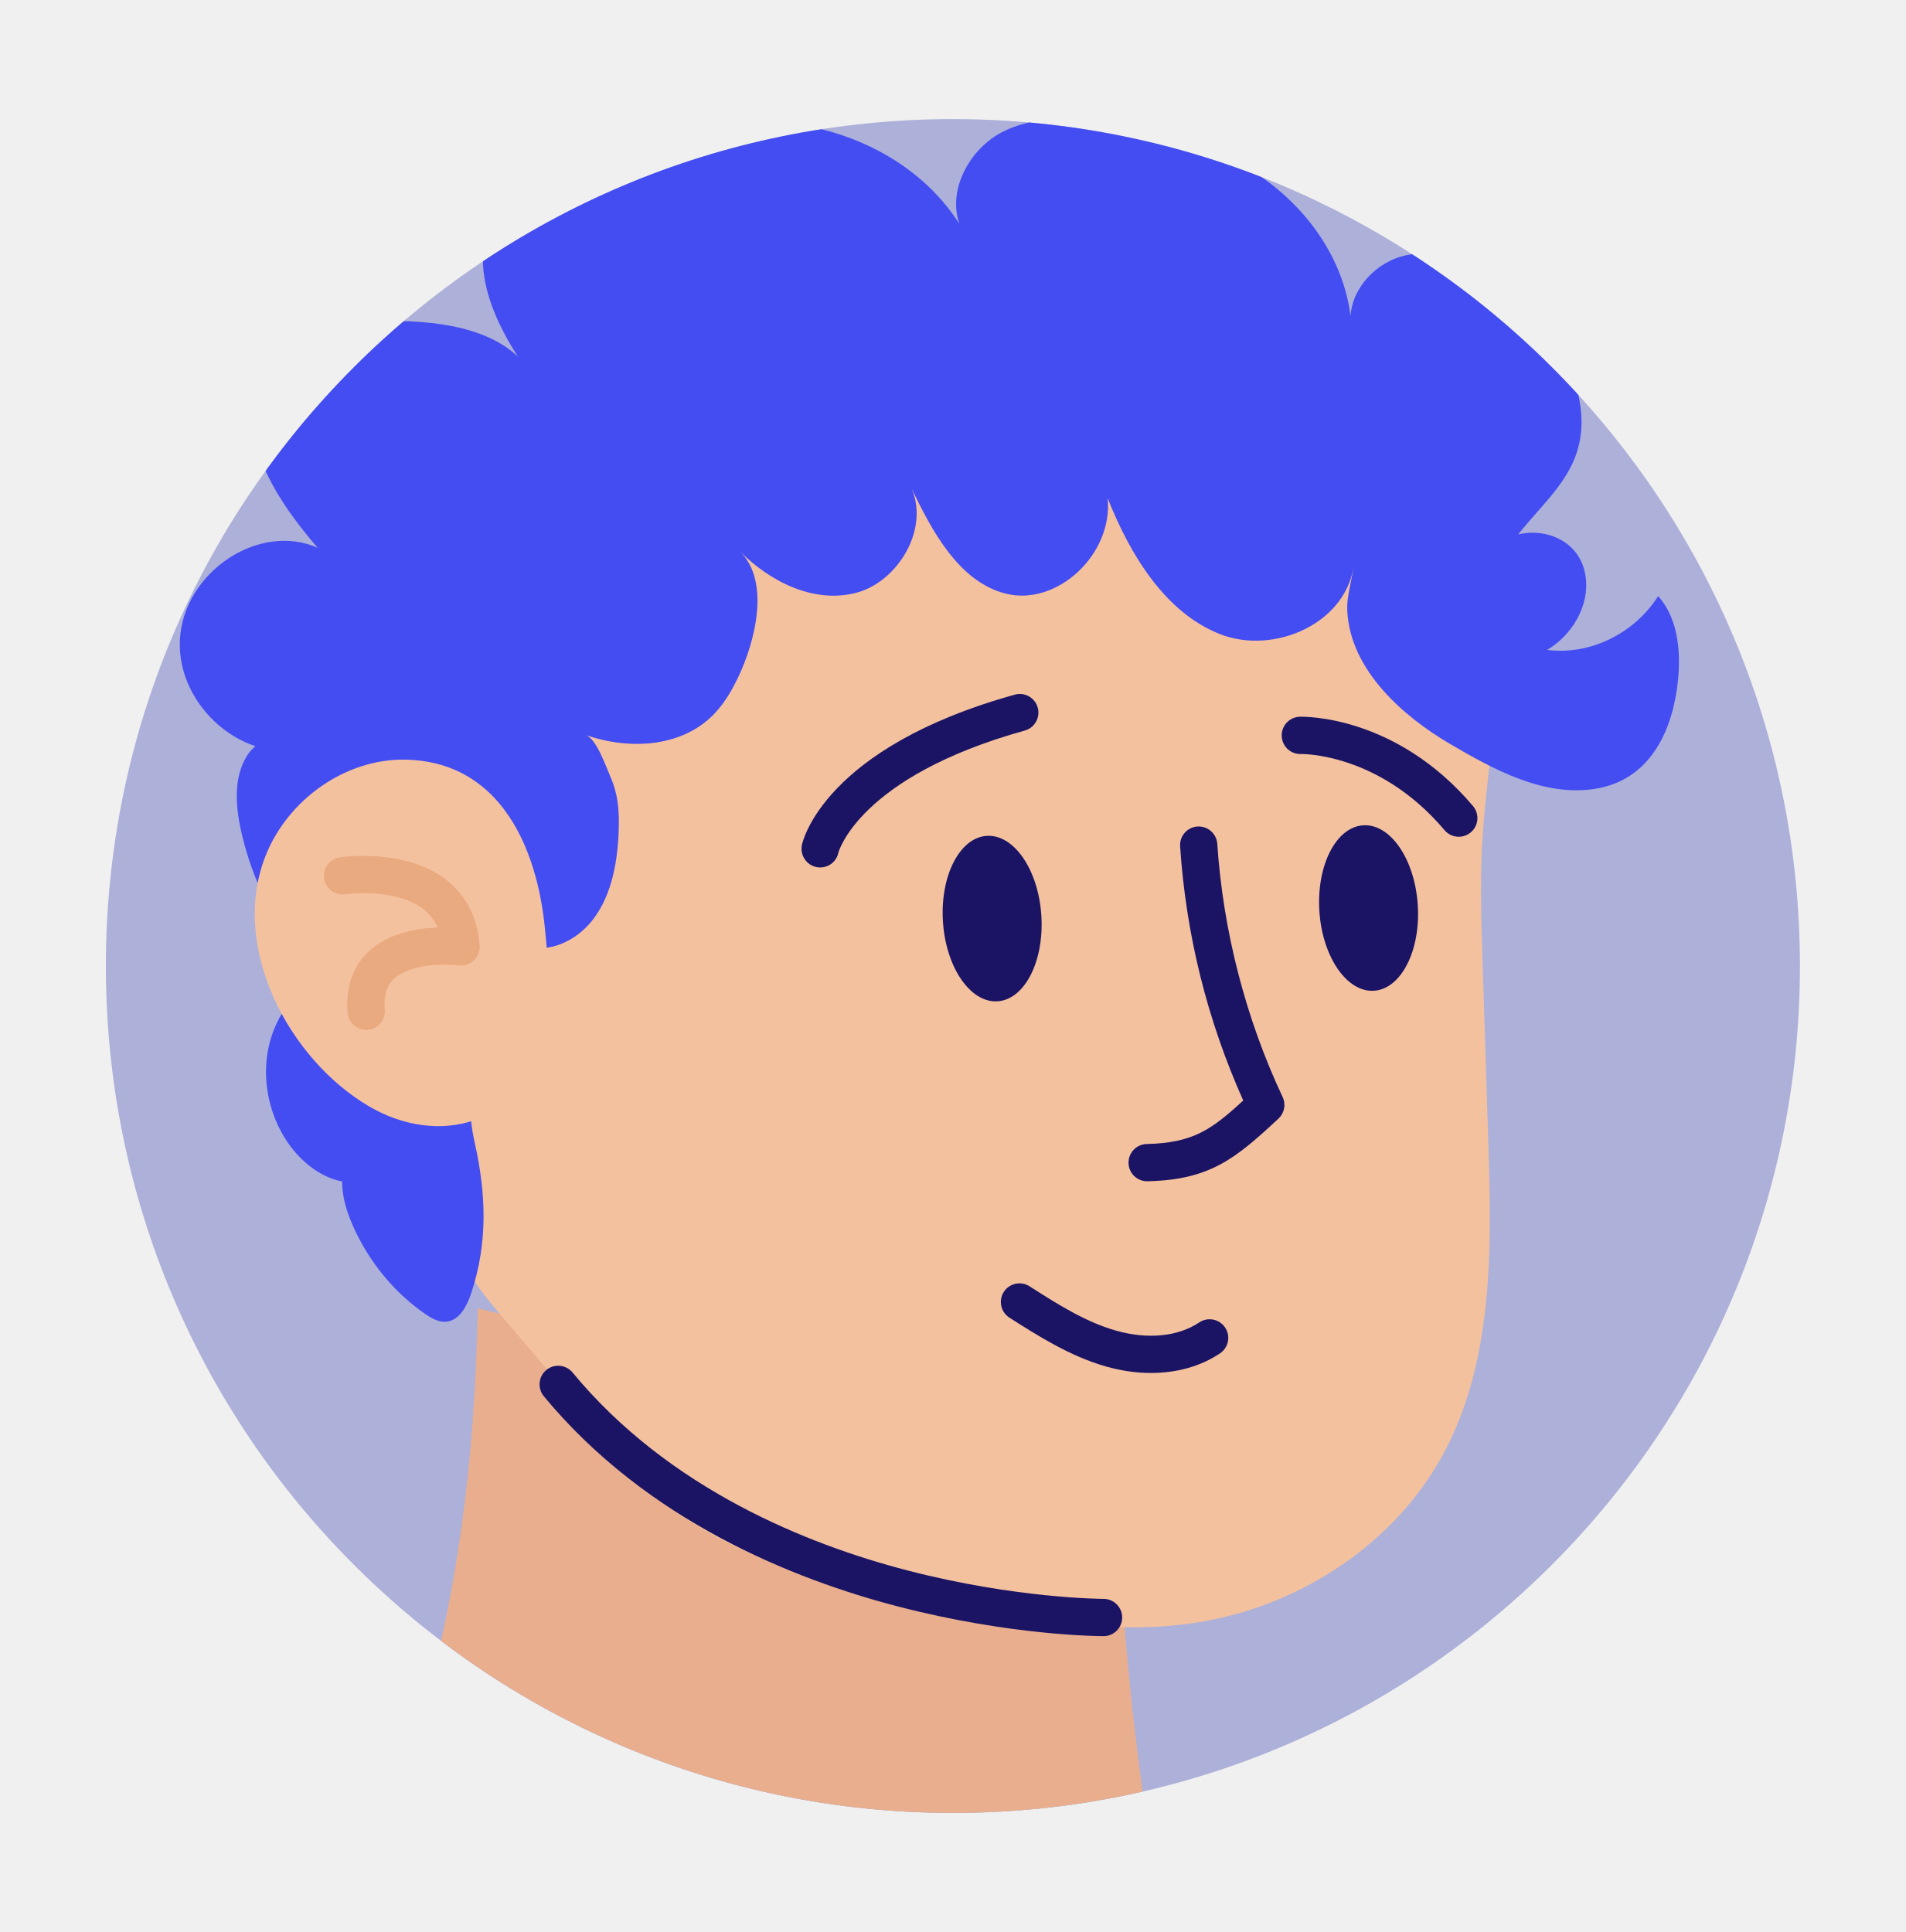
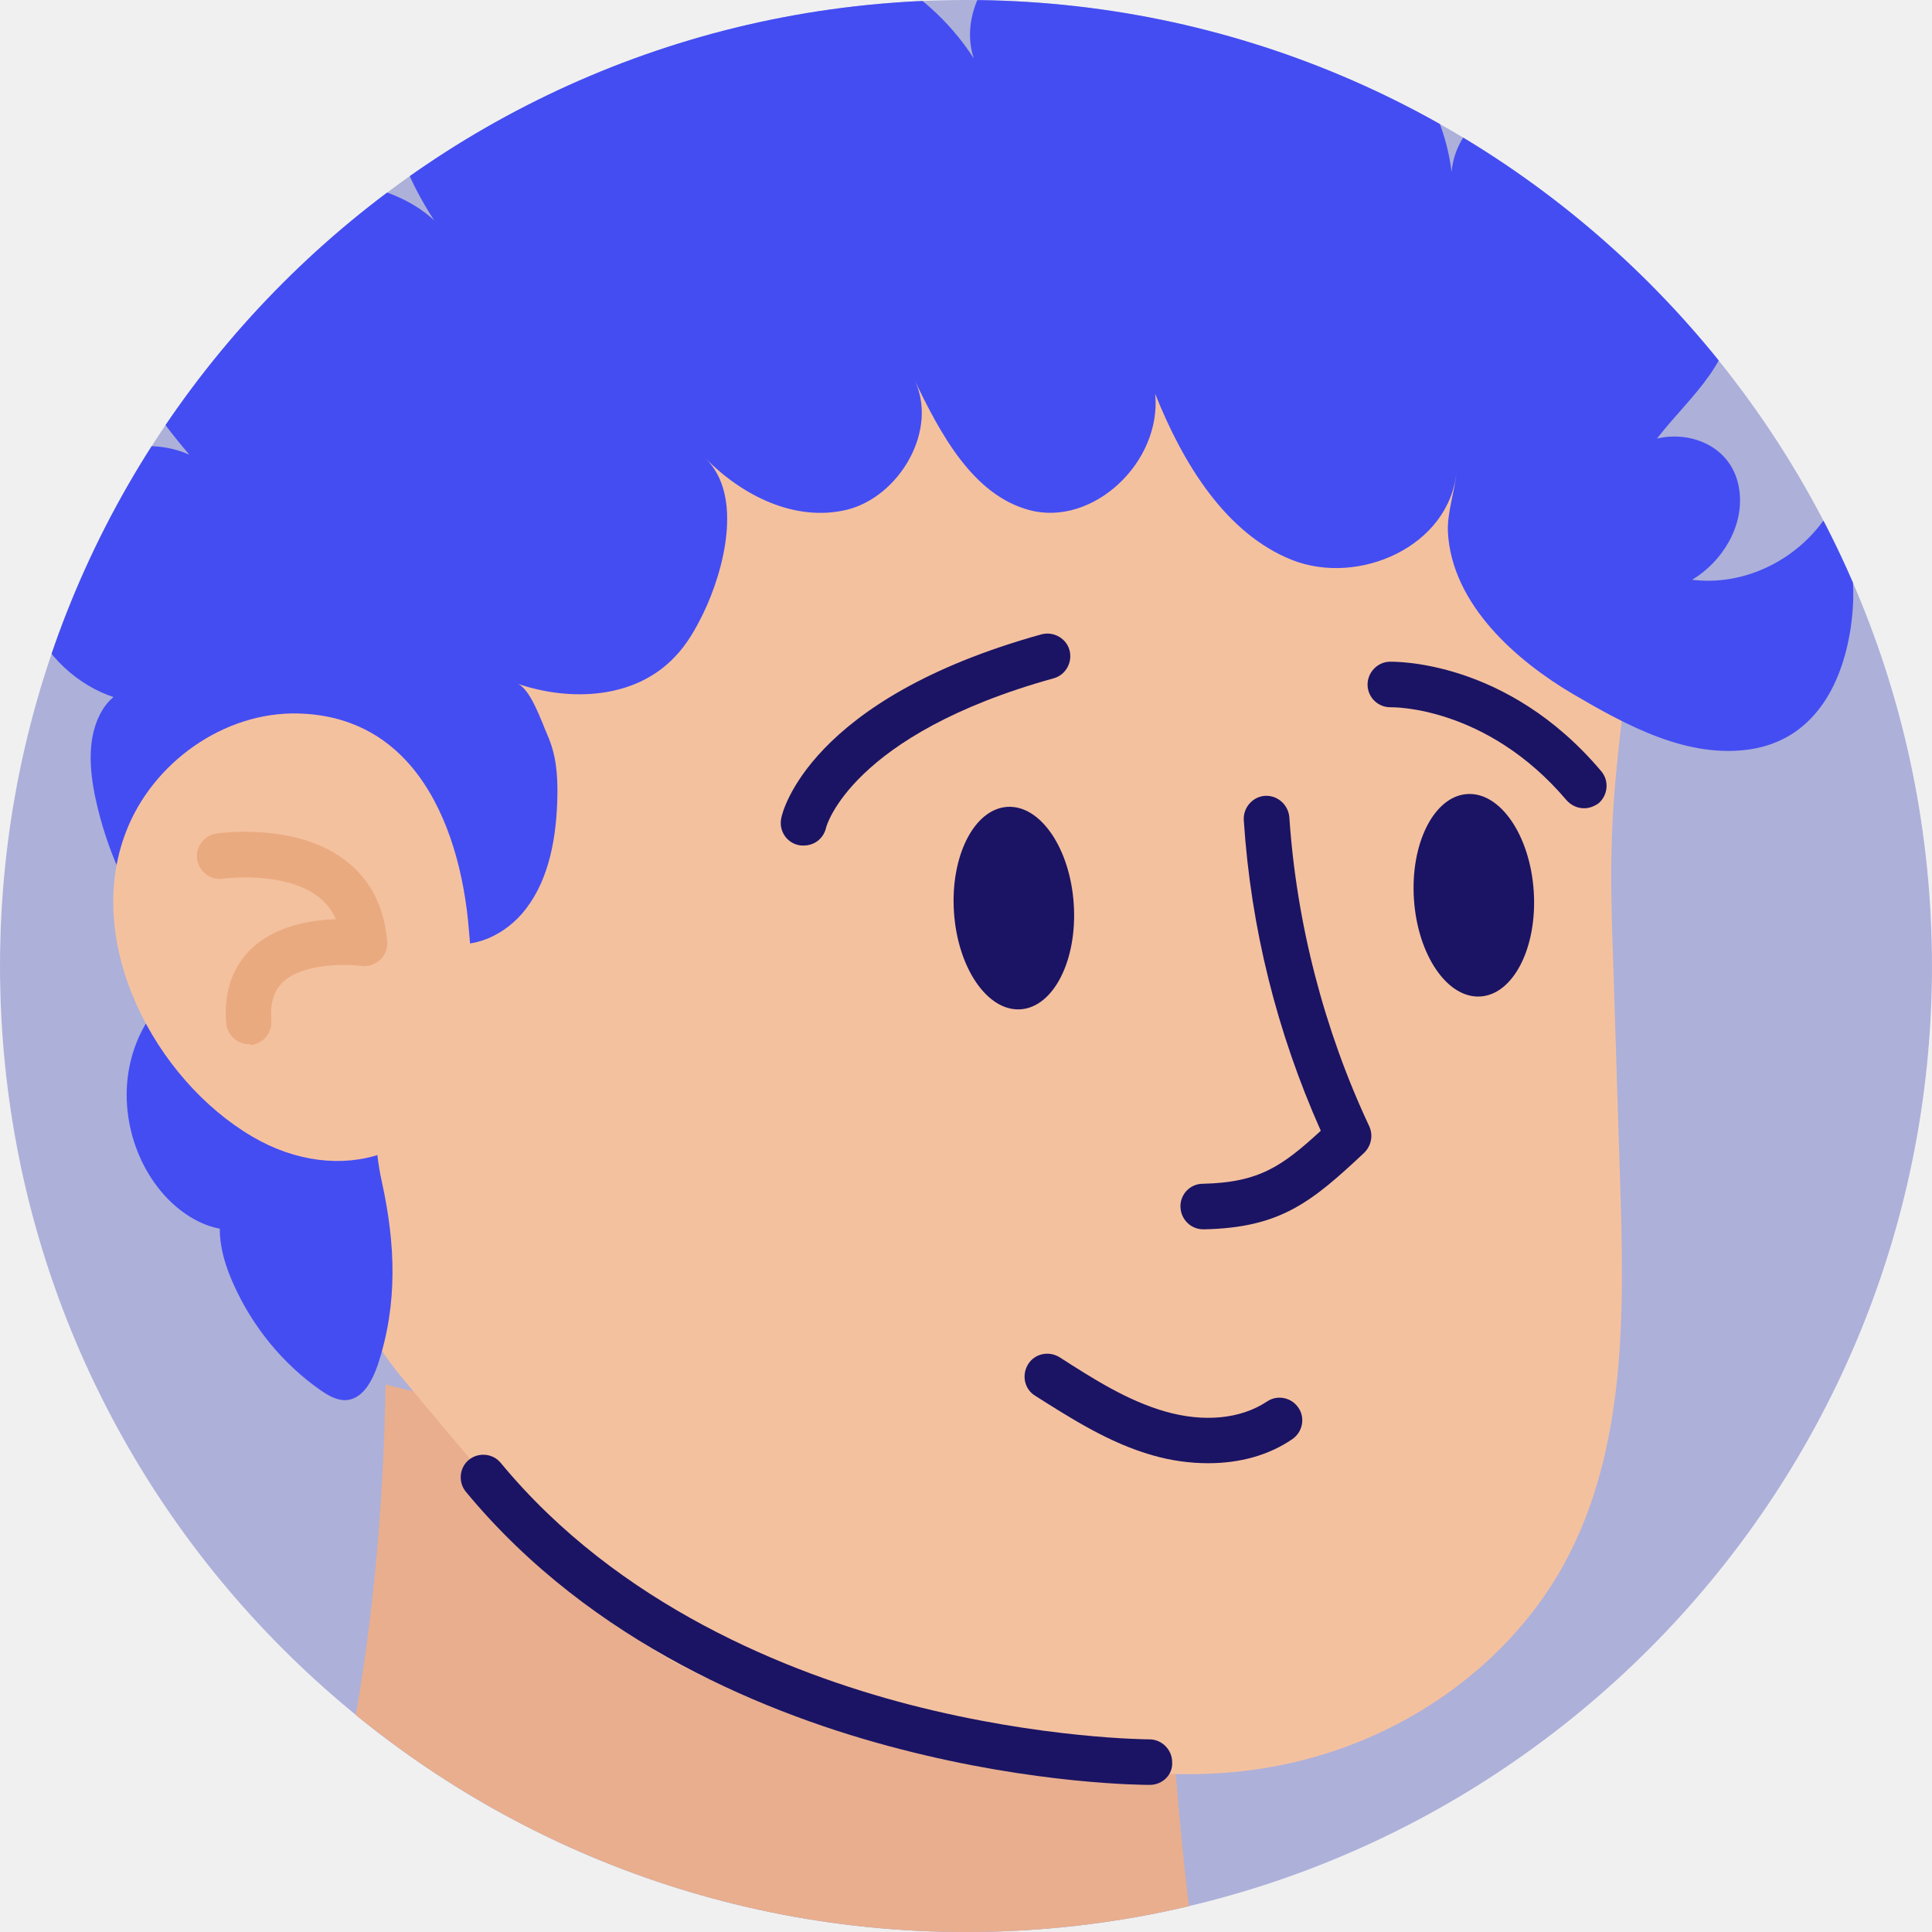
- <svg xmlns="http://www.w3.org/2000/svg" width="72" height="73" viewBox="0 0 72 73" fill="none">
-   <g clip-path="url(#clip0_76339_16429)">
-     <path d="M68 4.5H4V68.5H68V4.5Z" fill="#ADB0D9" />
-     <path d="M43.284 68.5H14.802C14.903 68.199 15.007 67.9 15.108 67.6C17.14 61.578 17.933 55.747 18.049 49.434C25.261 51.27 32.834 50.483 40.275 50.406C43.044 50.378 42.113 52.545 42.149 54.561C42.193 57.081 42.323 59.6 42.541 62.112C42.725 64.248 42.973 66.379 43.284 68.5Z" fill="#ADB0D9" />
-     <path d="M43.284 68.5H14.802C14.903 68.199 15.007 67.9 15.108 67.6C17.14 61.578 17.933 55.747 18.049 49.434C25.261 51.27 32.834 50.483 40.275 50.406C43.044 50.378 42.113 52.545 42.149 54.561C42.193 57.081 42.323 59.6 42.541 62.112C42.725 64.248 42.973 66.379 43.284 68.5Z" fill="#E8AE8E" />
-     <path d="M23.085 54.589C23.131 54.644 23.178 54.699 23.224 54.753C23.818 55.452 24.416 56.154 25.115 56.75C28.759 59.85 34.431 60.206 38.92 61.081C41.646 61.612 44.375 61.703 47.062 60.88C50.159 59.93 52.938 57.836 54.495 54.995C56.432 51.454 56.355 47.197 56.227 43.162C56.154 40.873 56.081 38.584 56.008 36.294C55.962 34.858 55.917 33.42 55.99 31.985C56.169 28.449 57.093 24.821 56.33 21.296C55.697 18.37 53.249 15.316 50.518 14.076C46.207 12.119 41.042 11.603 36.377 12.13C33.002 12.511 29.568 12.916 26.465 14.295C23.677 15.534 20.064 17.114 18.575 19.881C16.687 23.388 15.613 27.443 15.156 31.383C14.779 34.639 14.847 37.948 15.363 41.186C15.85 44.249 16.666 47.036 18.691 49.418C20.154 51.142 21.619 52.865 23.085 54.589Z" fill="#F4C19F" />
-     <path d="M43.339 44.634C42.957 44.634 42.643 44.33 42.635 43.947C42.626 43.558 42.933 43.235 43.322 43.226C45.077 43.185 45.777 42.677 46.968 41.582C45.607 38.539 44.805 35.311 44.584 31.978C44.558 31.59 44.851 31.255 45.239 31.229C45.625 31.205 45.962 31.497 45.988 31.884C46.206 35.166 47.059 38.475 48.457 41.452C48.588 41.729 48.524 42.058 48.3 42.266C46.669 43.785 45.709 44.579 43.354 44.633C43.35 44.634 43.345 44.634 43.339 44.634Z" fill="#1B1464" />
-     <path d="M37.688 37.834C38.714 37.767 39.454 36.313 39.341 34.587C39.228 32.86 38.304 31.516 37.277 31.583C36.251 31.65 35.511 33.104 35.624 34.831C35.737 36.557 36.661 37.901 37.688 37.834Z" fill="#1B1464" />
-     <path d="M51.909 37.435C52.935 37.367 53.676 35.913 53.562 34.187C53.449 32.461 52.525 31.116 51.499 31.184C50.472 31.251 49.732 32.705 49.845 34.431C49.959 36.157 50.883 37.502 51.909 37.435Z" fill="#1B1464" />
-     <path d="M55.11 31.617C54.911 31.617 54.711 31.532 54.573 31.367C52.092 28.433 49.176 28.491 49.148 28.49C48.755 28.504 48.435 28.197 48.422 27.807C48.41 27.418 48.715 27.095 49.105 27.082C49.25 27.078 52.733 27.009 55.649 30.457C55.9 30.754 55.863 31.198 55.566 31.449C55.431 31.562 55.27 31.617 55.11 31.617Z" fill="#1B1464" />
-     <path d="M30.988 32.776C30.939 32.776 30.89 32.771 30.84 32.761C30.46 32.682 30.217 32.303 30.296 31.923C30.327 31.774 31.142 28.25 38.339 26.247C38.714 26.143 39.101 26.362 39.205 26.736C39.309 27.111 39.09 27.499 38.716 27.603C32.447 29.349 31.68 32.193 31.672 32.221C31.602 32.554 31.313 32.776 30.988 32.776Z" fill="#1B1464" />
-     <path d="M43.484 51.877C42.927 51.877 42.349 51.795 41.768 51.628C40.415 51.24 39.204 50.469 38.136 49.788C37.809 49.579 37.713 49.143 37.921 48.816C38.13 48.489 38.565 48.392 38.893 48.601C39.927 49.262 40.997 49.945 42.153 50.275C43.352 50.618 44.502 50.506 45.307 49.967C45.63 49.751 46.067 49.838 46.284 50.16C46.5 50.483 46.413 50.92 46.09 51.137C45.361 51.626 44.457 51.877 43.484 51.877Z" fill="#1B1464" />
-     <path d="M17.934 43.174C17.446 41.021 17.985 38.586 18.091 36.392C18.105 36.115 18.13 35.809 18.314 35.613C18.688 35.215 19.299 35.571 19.803 35.737C20.737 36.044 21.785 35.55 22.404 34.742C23.133 33.79 23.345 32.502 23.377 31.272C23.395 30.576 23.338 29.982 23.066 29.359C22.9 28.984 22.538 27.916 22.136 27.777C23.784 28.345 25.783 28.25 27.008 26.947C27.374 26.558 27.651 26.083 27.886 25.593C28.512 24.288 29.128 21.969 27.946 20.825C29.087 21.973 30.716 22.803 32.311 22.408C33.938 22.005 35.173 19.923 34.39 18.351C35.203 20.067 36.219 21.964 37.97 22.424C39.918 22.936 42.054 20.954 41.847 18.827C42.705 20.983 44.019 23.136 46.077 23.955C48.134 24.774 50.954 23.543 51.165 21.212C51.109 21.823 50.868 22.478 50.899 23.086C51.014 25.351 53.056 27.095 54.767 28.101C56.406 29.063 58.33 30.129 60.296 29.8C62.156 29.491 63.077 27.924 63.351 26.046C63.53 24.816 63.451 23.425 62.644 22.524C61.738 23.95 60.054 24.765 58.45 24.556C59.373 24.012 60.06 22.905 59.905 21.794C59.721 20.459 58.429 19.936 57.359 20.192C58.424 18.827 59.825 17.812 59.745 15.787C59.657 13.541 57.847 11.251 56.072 10.242C55.146 9.716 54.062 9.411 53.041 9.663C52.019 9.916 51.101 10.827 51.021 11.942C50.753 9.753 49.357 7.847 47.613 6.658C45.87 5.469 43.807 4.919 41.754 4.632C40.44 4.447 39.044 4.377 37.853 4.995C36.663 5.614 35.789 7.13 36.242 8.456C34.71 6.059 31.954 4.78 29.238 4.6C26.521 4.419 23.828 5.213 21.289 6.257C20.323 6.655 19.316 7.135 18.735 8.049C17.48 10.026 18.856 12.656 20.291 14.486C19.436 12.607 17.133 12.175 15.174 12.133C13.133 12.089 10.685 12.482 9.83 14.458C8.902 16.601 10.505 18.959 11.999 20.698C9.791 19.712 6.929 21.621 6.797 24.17C6.665 26.718 9.312 28.953 11.61 28.23C11.053 27.476 9.812 27.77 9.32 28.574C8.827 29.377 8.896 30.429 9.101 31.363C9.432 32.883 10.076 34.324 10.972 35.558C11.662 36.508 13.185 37.269 13.748 36.229C12.12 36.387 10.644 37.692 10.196 39.368C9.748 41.044 10.359 42.983 11.665 44.032C12.244 44.497 12.993 44.798 13.698 44.616C14.404 44.435 14.987 43.649 14.809 42.899C14.102 42.583 13.258 43.184 13.023 43.962C12.787 44.741 13.011 45.594 13.34 46.333C13.933 47.665 14.875 48.817 16.031 49.626C16.293 49.809 16.593 49.982 16.902 49.935C17.375 49.863 17.646 49.332 17.805 48.853C18.437 46.951 18.365 45.096 17.934 43.174Z" fill="#444DF2" />
-     <path d="M18.858 30.35C18.04 29.383 16.897 28.739 15.337 28.703C13.044 28.651 10.849 30.231 10.02 32.37C8.685 35.814 10.917 40.017 13.926 41.794C16.599 43.371 19.736 42.452 20.516 39.333C20.861 37.949 20.726 36.498 20.586 35.078C20.42 33.368 19.908 31.591 18.858 30.35Z" fill="#F4C19F" />
-     <path d="M13.834 38.915C13.473 38.915 13.166 38.639 13.134 38.273C13.03 37.08 13.498 36.363 13.907 35.971C14.653 35.258 15.743 35.073 16.532 35.043C16.413 34.773 16.239 34.548 16.008 34.364C14.955 33.527 13.063 33.785 13.044 33.788C12.66 33.848 12.301 33.582 12.243 33.198C12.184 32.814 12.449 32.454 12.833 32.396C12.934 32.381 15.338 32.034 16.883 33.262C17.623 33.85 18.04 34.68 18.121 35.726C18.137 35.937 18.057 36.145 17.903 36.291C17.748 36.437 17.537 36.505 17.326 36.478C16.857 36.418 15.502 36.392 14.877 36.992C14.603 37.255 14.492 37.634 14.537 38.151C14.57 38.539 14.283 38.88 13.897 38.914C13.875 38.914 13.855 38.915 13.834 38.915Z" fill="#EAAA7F" />
-     <path d="M41.688 61.821C41.49 61.821 38.185 61.803 33.949 60.706C29.981 59.678 24.434 57.464 20.545 52.756C20.298 52.456 20.34 52.012 20.64 51.765C20.939 51.518 21.384 51.56 21.631 51.86C25.271 56.267 30.511 58.356 34.265 59.334C38.37 60.403 41.65 60.413 41.691 60.413C42.08 60.413 42.395 60.728 42.395 61.116C42.395 61.505 42.081 61.82 41.692 61.821C41.692 61.821 41.691 61.821 41.688 61.821Z" fill="#1B1464" />
+ <svg xmlns="http://www.w3.org/2000/svg" width="200" height="200" viewBox="0 0 200 200" fill="none">
+   <g clip-path="url(#clip0_163_197)">
+     <rect width="200" height="200" rx="100" fill="white" />
+     <path d="M207.142 -7.142H-7.143V207.143H207.142V-7.142Z" fill="#ADB0D9" />
+     <path d="M124.385 207.143H29.028C29.371 206.114 29.714 205.129 30.057 204.143C36.871 184 39.528 164.457 39.914 143.329C64.043 149.457 89.414 146.843 114.314 146.586C123.571 146.5 120.485 153.743 120.571 160.514C120.699 168.957 121.171 177.4 121.899 185.8C122.499 192.914 123.357 200.029 124.385 207.143Z" fill="#ADB0D9" />
+     <path d="M124.385 207.143H29.028C29.371 206.114 29.714 205.129 30.057 204.143C36.871 184 39.528 164.457 39.914 143.329C64.043 149.457 89.414 146.843 114.314 146.586C123.571 146.5 120.485 153.743 120.571 160.514C120.699 168.957 121.171 177.4 121.899 185.8C122.499 192.914 123.357 200.029 124.385 207.143Z" fill="#E8AE8E" />
+     <path d="M56.757 160.557C56.929 160.729 57.057 160.943 57.229 161.114C59.2 163.471 61.214 165.786 63.571 167.8C75.786 178.171 94.771 179.371 109.771 182.286C118.9 184.086 128.028 184.386 137.028 181.6C147.4 178.429 156.7 171.4 161.928 161.886C168.4 150.014 168.142 135.786 167.714 122.286C167.457 114.614 167.242 106.943 166.985 99.272C166.814 94.472 166.685 89.629 166.942 84.829C167.542 73 170.628 60.829 168.1 49.043C166 39.229 157.771 29.029 148.643 24.872C134.2 18.315 116.928 16.601 101.286 18.358C89.971 19.643 78.486 20.972 68.114 25.601C58.771 29.758 46.686 35.029 41.714 44.286C35.414 56.029 31.814 69.615 30.272 82.815C28.986 93.7 29.243 104.8 30.957 115.643C32.586 125.886 35.329 135.229 42.1 143.2C46.943 149.029 51.871 154.814 56.757 160.557Z" fill="#F4C19F" />
+     <path d="M124.557 127.258C123.271 127.258 122.243 126.229 122.2 124.943C122.157 123.658 123.185 122.543 124.514 122.543C130.385 122.415 132.743 120.7 136.728 117.058C132.185 106.858 129.485 96.058 128.757 84.915C128.671 83.629 129.657 82.472 130.943 82.386C132.228 82.301 133.343 83.286 133.471 84.572C134.2 95.543 137.071 106.643 141.743 116.586C142.171 117.529 141.957 118.6 141.228 119.329C135.785 124.429 132.571 127.086 124.685 127.258C124.6 127.258 124.6 127.258 124.557 127.258Z" fill="#1B1464" />
+     <path d="M105.642 104.484C109.067 104.259 111.535 99.386 111.155 93.599C110.776 87.812 107.691 83.303 104.266 83.528C100.842 83.753 98.373 88.626 98.753 94.413C99.133 100.2 102.217 104.708 105.642 104.484Z" fill="#1B1464" />
+     <path d="M153.259 103.155C156.684 102.93 159.152 98.057 158.772 92.27C158.393 86.483 155.308 81.974 151.883 82.199C148.459 82.424 145.99 87.297 146.37 93.084C146.75 98.871 149.834 103.38 153.259 103.155Z" fill="#1B1464" />
+     <path d="M163.985 83.672C163.299 83.672 162.656 83.372 162.185 82.858C153.871 73.043 144.099 73.215 144.013 73.215C142.685 73.257 141.613 72.229 141.571 70.943C141.528 69.657 142.556 68.543 143.842 68.5C144.313 68.5 155.971 68.243 165.742 79.815C166.599 80.8 166.471 82.3 165.485 83.157C165.056 83.457 164.542 83.672 163.985 83.672Z" fill="#1B1464" />
+     <path d="M83.199 87.529C83.028 87.529 82.856 87.529 82.685 87.486C81.399 87.229 80.585 85.943 80.885 84.657C80.971 84.143 83.713 72.358 107.799 65.672C109.042 65.329 110.371 66.058 110.713 67.3C111.056 68.543 110.328 69.872 109.085 70.215C88.085 76.043 85.513 85.6 85.513 85.686C85.256 86.8 84.314 87.529 83.199 87.529Z" fill="#1B1464" />
+     <path d="M125.071 151.472C123.228 151.472 121.256 151.215 119.328 150.657C114.785 149.372 110.756 146.757 107.156 144.486C106.042 143.8 105.742 142.343 106.428 141.229C107.114 140.115 108.571 139.815 109.685 140.5C113.156 142.729 116.714 145 120.614 146.115C124.642 147.272 128.456 146.886 131.156 145.086C132.228 144.357 133.685 144.657 134.414 145.729C135.142 146.8 134.842 148.257 133.771 148.986C131.328 150.657 128.328 151.472 125.071 151.472Z" fill="#1B1464" />
+     <path d="M39.528 122.329C37.9 115.129 39.7 106.986 40.043 99.615C40.086 98.672 40.171 97.643 40.771 97C42.014 95.672 44.071 96.872 45.743 97.429C48.871 98.457 52.386 96.786 54.443 94.086C56.886 90.915 57.614 86.586 57.7 82.472C57.743 80.158 57.571 78.143 56.671 76.086C56.114 74.843 54.914 71.243 53.543 70.772C59.071 72.658 65.757 72.358 69.871 67.986C71.114 66.701 72.014 65.115 72.828 63.443C74.928 59.072 76.985 51.315 73.043 47.458C76.857 51.315 82.3 54.058 87.657 52.772C93.1 51.443 97.257 44.458 94.6 39.186C97.343 44.929 100.728 51.272 106.6 52.815C113.114 54.529 120.271 47.886 119.585 40.772C122.457 47.972 126.871 55.215 133.728 57.958C140.628 60.7 150.057 56.586 150.785 48.786C150.614 50.843 149.799 53.029 149.885 55.043C150.271 62.629 157.085 68.458 162.828 71.843C168.314 75.058 174.742 78.615 181.342 77.543C187.556 76.515 190.642 71.243 191.585 64.986C192.185 60.872 191.928 56.2 189.228 53.2C186.185 57.958 180.571 60.7 175.171 60.015C178.257 58.172 180.571 54.486 180.057 50.758C179.457 46.3 175.128 44.543 171.528 45.401C175.085 40.815 179.799 37.429 179.499 30.658C179.199 23.158 173.157 15.486 167.199 12.101C164.114 10.344 160.471 9.315 157.042 10.172C153.614 11.029 150.571 14.072 150.271 17.801C149.371 10.472 144.699 4.086 138.871 0.101C133.042 -3.885 126.142 -5.728 119.285 -6.714C114.871 -7.314 110.2 -7.571 106.214 -5.514C102.228 -3.456 99.314 1.644 100.814 6.058C95.671 -1.956 86.457 -6.242 77.371 -6.842C68.285 -7.442 59.243 -4.785 50.757 -1.314C47.5 0.015 44.157 1.644 42.185 4.686C37.986 11.286 42.571 20.115 47.414 26.244C44.543 19.944 36.828 18.486 30.271 18.358C23.457 18.229 15.229 19.515 12.357 26.158C9.271 33.315 14.629 41.243 19.6 47.072C12.186 43.772 2.629 50.158 2.2 58.686C1.771 67.215 10.643 74.715 18.314 72.272C16.471 69.743 12.314 70.729 10.643 73.429C8.971 76.129 9.229 79.643 9.914 82.772C11.028 87.872 13.171 92.672 16.171 96.829C18.486 100 23.586 102.572 25.471 99.058C20.029 99.572 15.057 103.943 13.6 109.557C12.1 115.172 14.157 121.643 18.529 125.157C20.457 126.7 22.986 127.729 25.343 127.129C27.7 126.529 29.671 123.872 29.071 121.386C26.714 120.315 23.886 122.329 23.071 124.943C22.3 127.557 23.029 130.386 24.143 132.872C26.114 137.329 29.286 141.186 33.143 143.886C34 144.486 35.029 145.086 36.057 144.914C37.643 144.657 38.543 142.9 39.1 141.314C41.2 134.972 40.943 128.8 39.528 122.329Z" fill="#444DF2" />
+     <path d="M42.614 79.386C39.871 76.129 36.057 73.986 30.828 73.858C23.157 73.686 15.785 78.958 13.042 86.115C8.585 97.643 16.042 111.743 26.114 117.658C35.071 122.929 45.571 119.843 48.185 109.429C49.342 104.8 48.871 99.915 48.442 95.201C47.842 89.501 46.128 83.586 42.614 79.386Z" fill="#F4C19F" />
+     <path d="M25.771 108.1C24.571 108.1 23.542 107.158 23.413 105.958C23.071 101.972 24.613 99.572 25.985 98.243C28.471 95.843 32.114 95.243 34.771 95.157C34.385 94.257 33.785 93.486 33.014 92.886C29.499 90.1 23.156 90.958 23.113 90.958C21.828 91.172 20.628 90.272 20.413 88.986C20.199 87.7 21.099 86.5 22.385 86.286C22.728 86.243 30.785 85.086 35.928 89.2C38.413 91.172 39.785 93.958 40.085 97.472C40.128 98.2 39.871 98.886 39.356 99.358C38.842 99.829 38.114 100.086 37.428 100C35.842 99.786 31.299 99.7 29.242 101.715C28.342 102.615 27.956 103.858 28.085 105.615C28.213 106.9 27.228 108.058 25.942 108.186C25.942 108.1 25.856 108.1 25.771 108.1Z" fill="#EAAA7F" />
+     <path d="M119.028 184.771C118.342 184.771 107.285 184.729 93.1 181.043C79.814 177.614 61.257 170.2 48.228 154.429C47.414 153.443 47.543 151.943 48.528 151.129C49.514 150.314 51.014 150.443 51.828 151.429C64 166.172 81.571 173.2 94.128 176.457C107.885 180.014 118.857 180.057 118.985 180.057C120.271 180.057 121.342 181.129 121.342 182.414C121.428 183.7 120.357 184.771 119.028 184.771C119.071 184.771 119.071 184.771 119.028 184.771Z" fill="#1B1464" />
  </g>
  <defs>
-     <clipPath id="clip0_76339_16429">
-       <rect x="4" y="4.5" width="64" height="64" rx="32" fill="white" />
+     <clipPath id="clip0_163_197">
+       <rect width="200" height="200" rx="100" fill="white" />
    </clipPath>
  </defs>
</svg>
